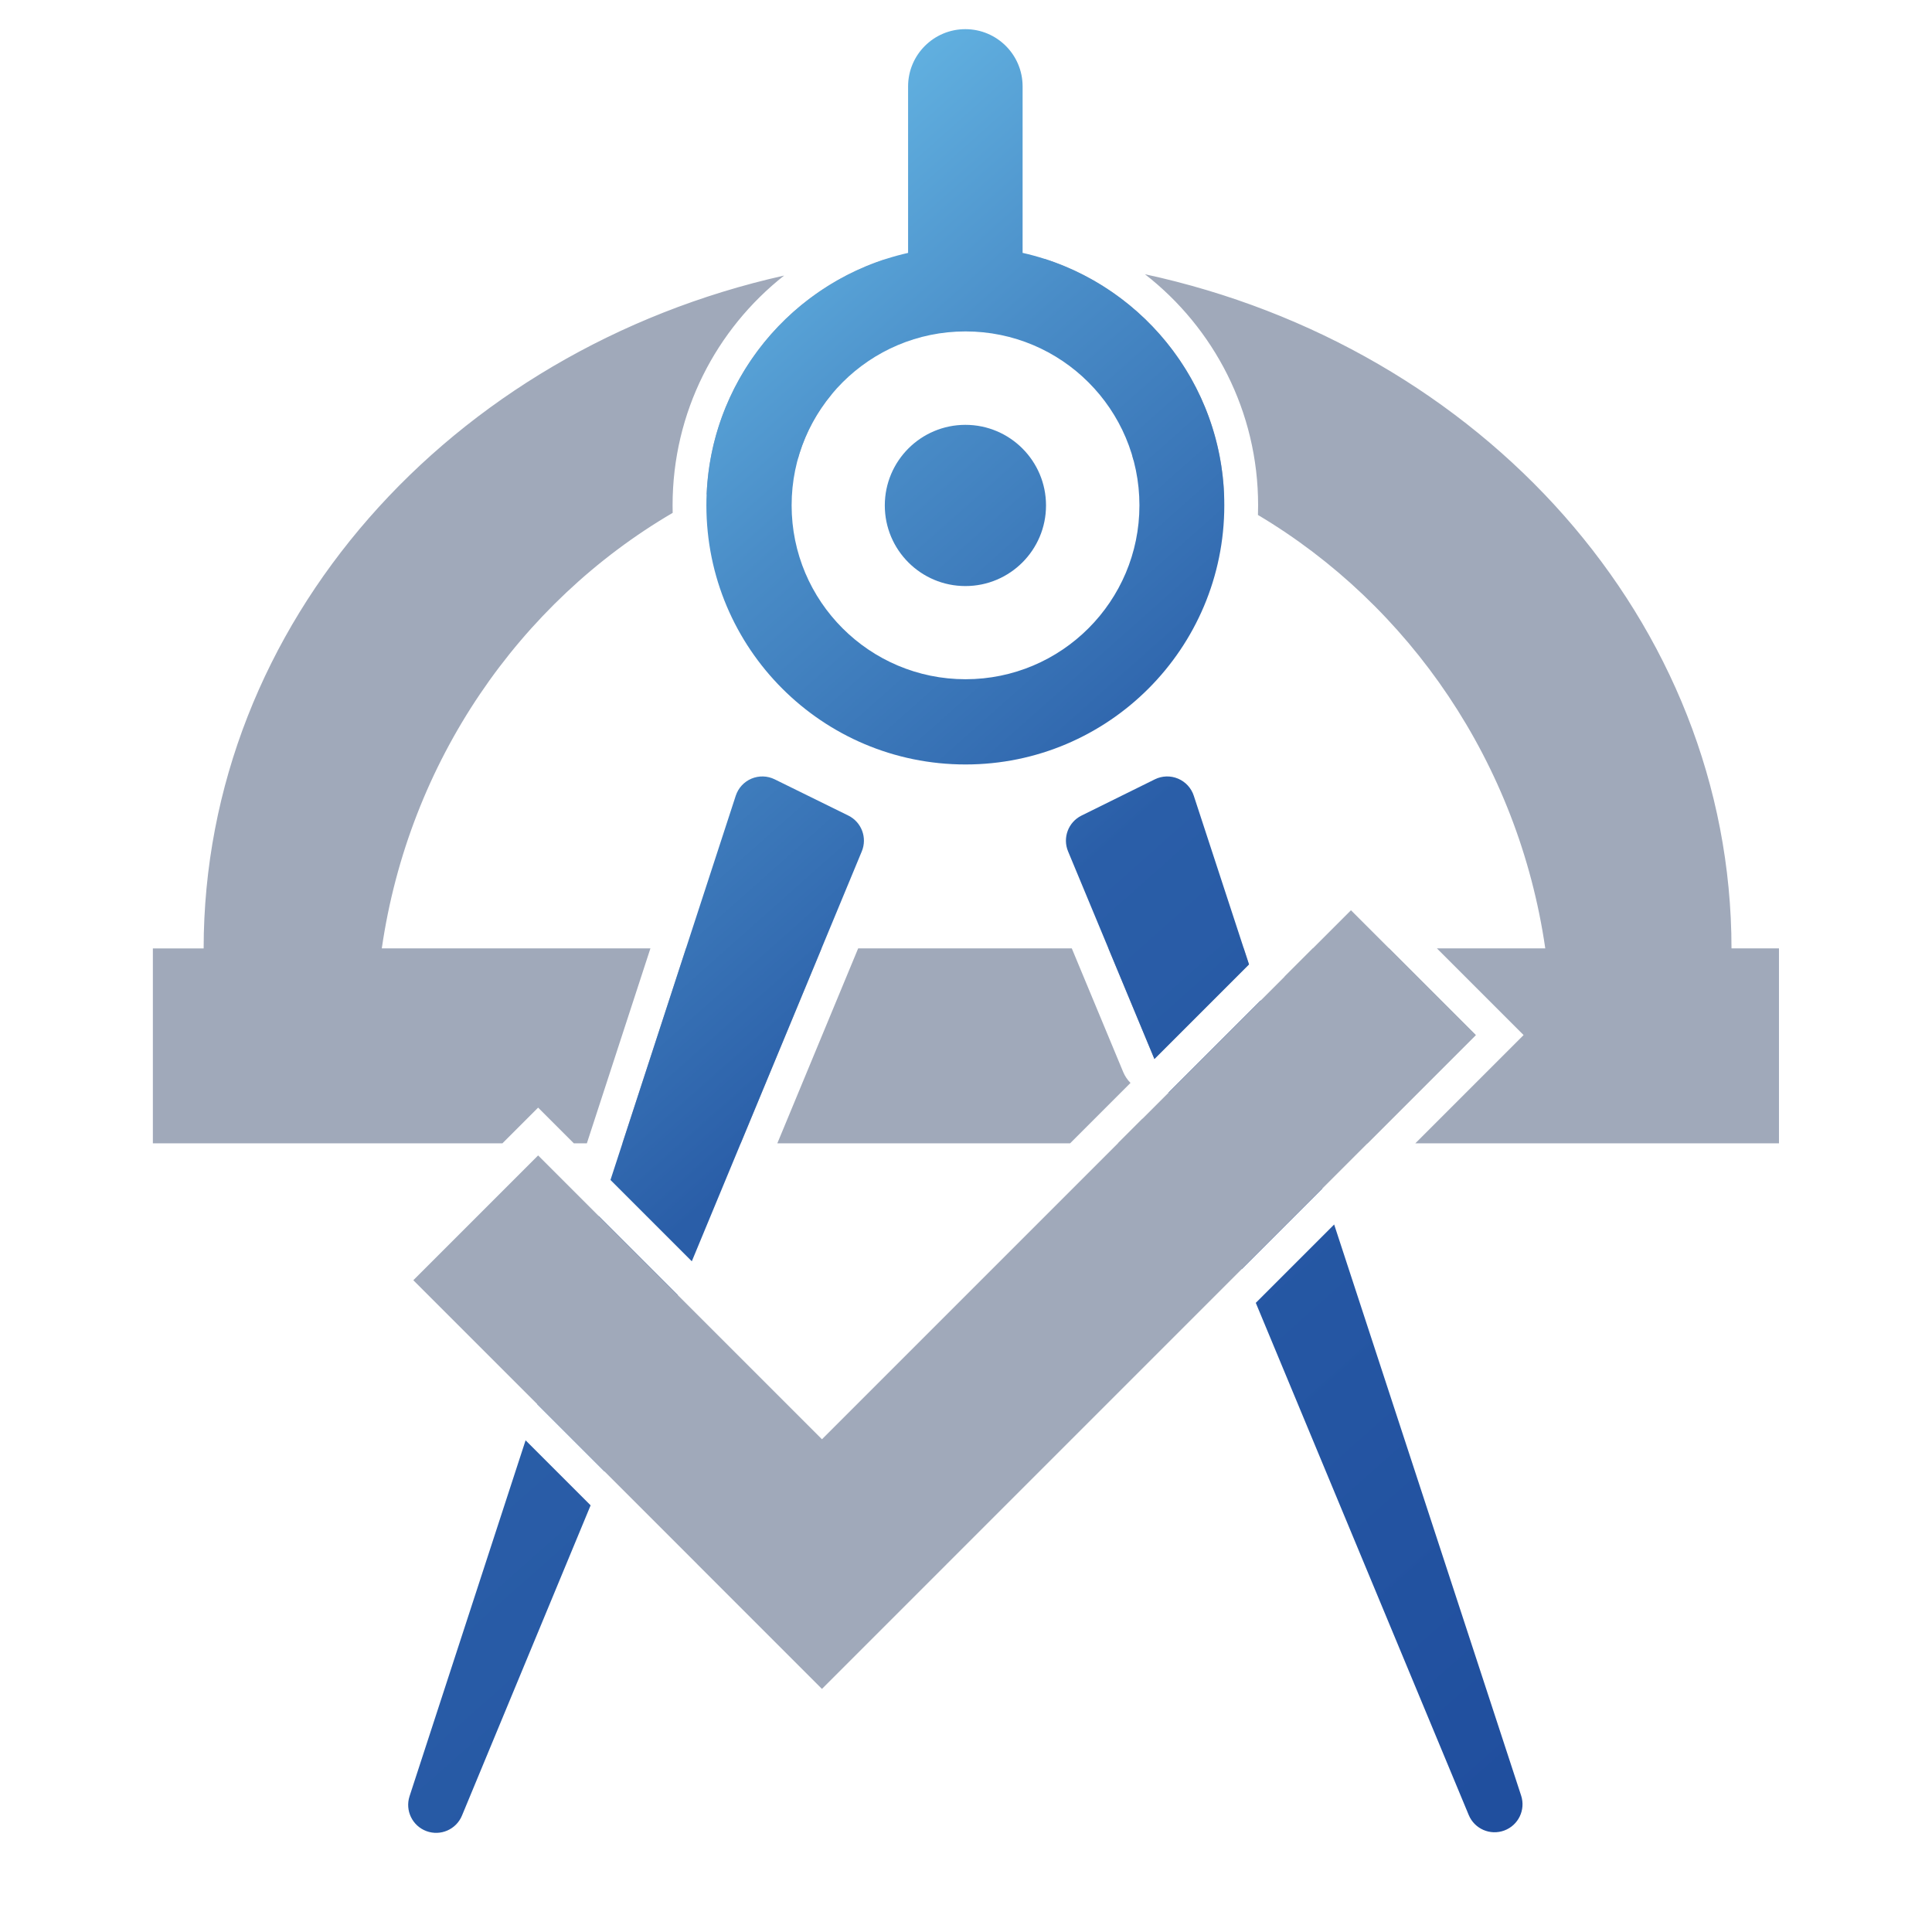
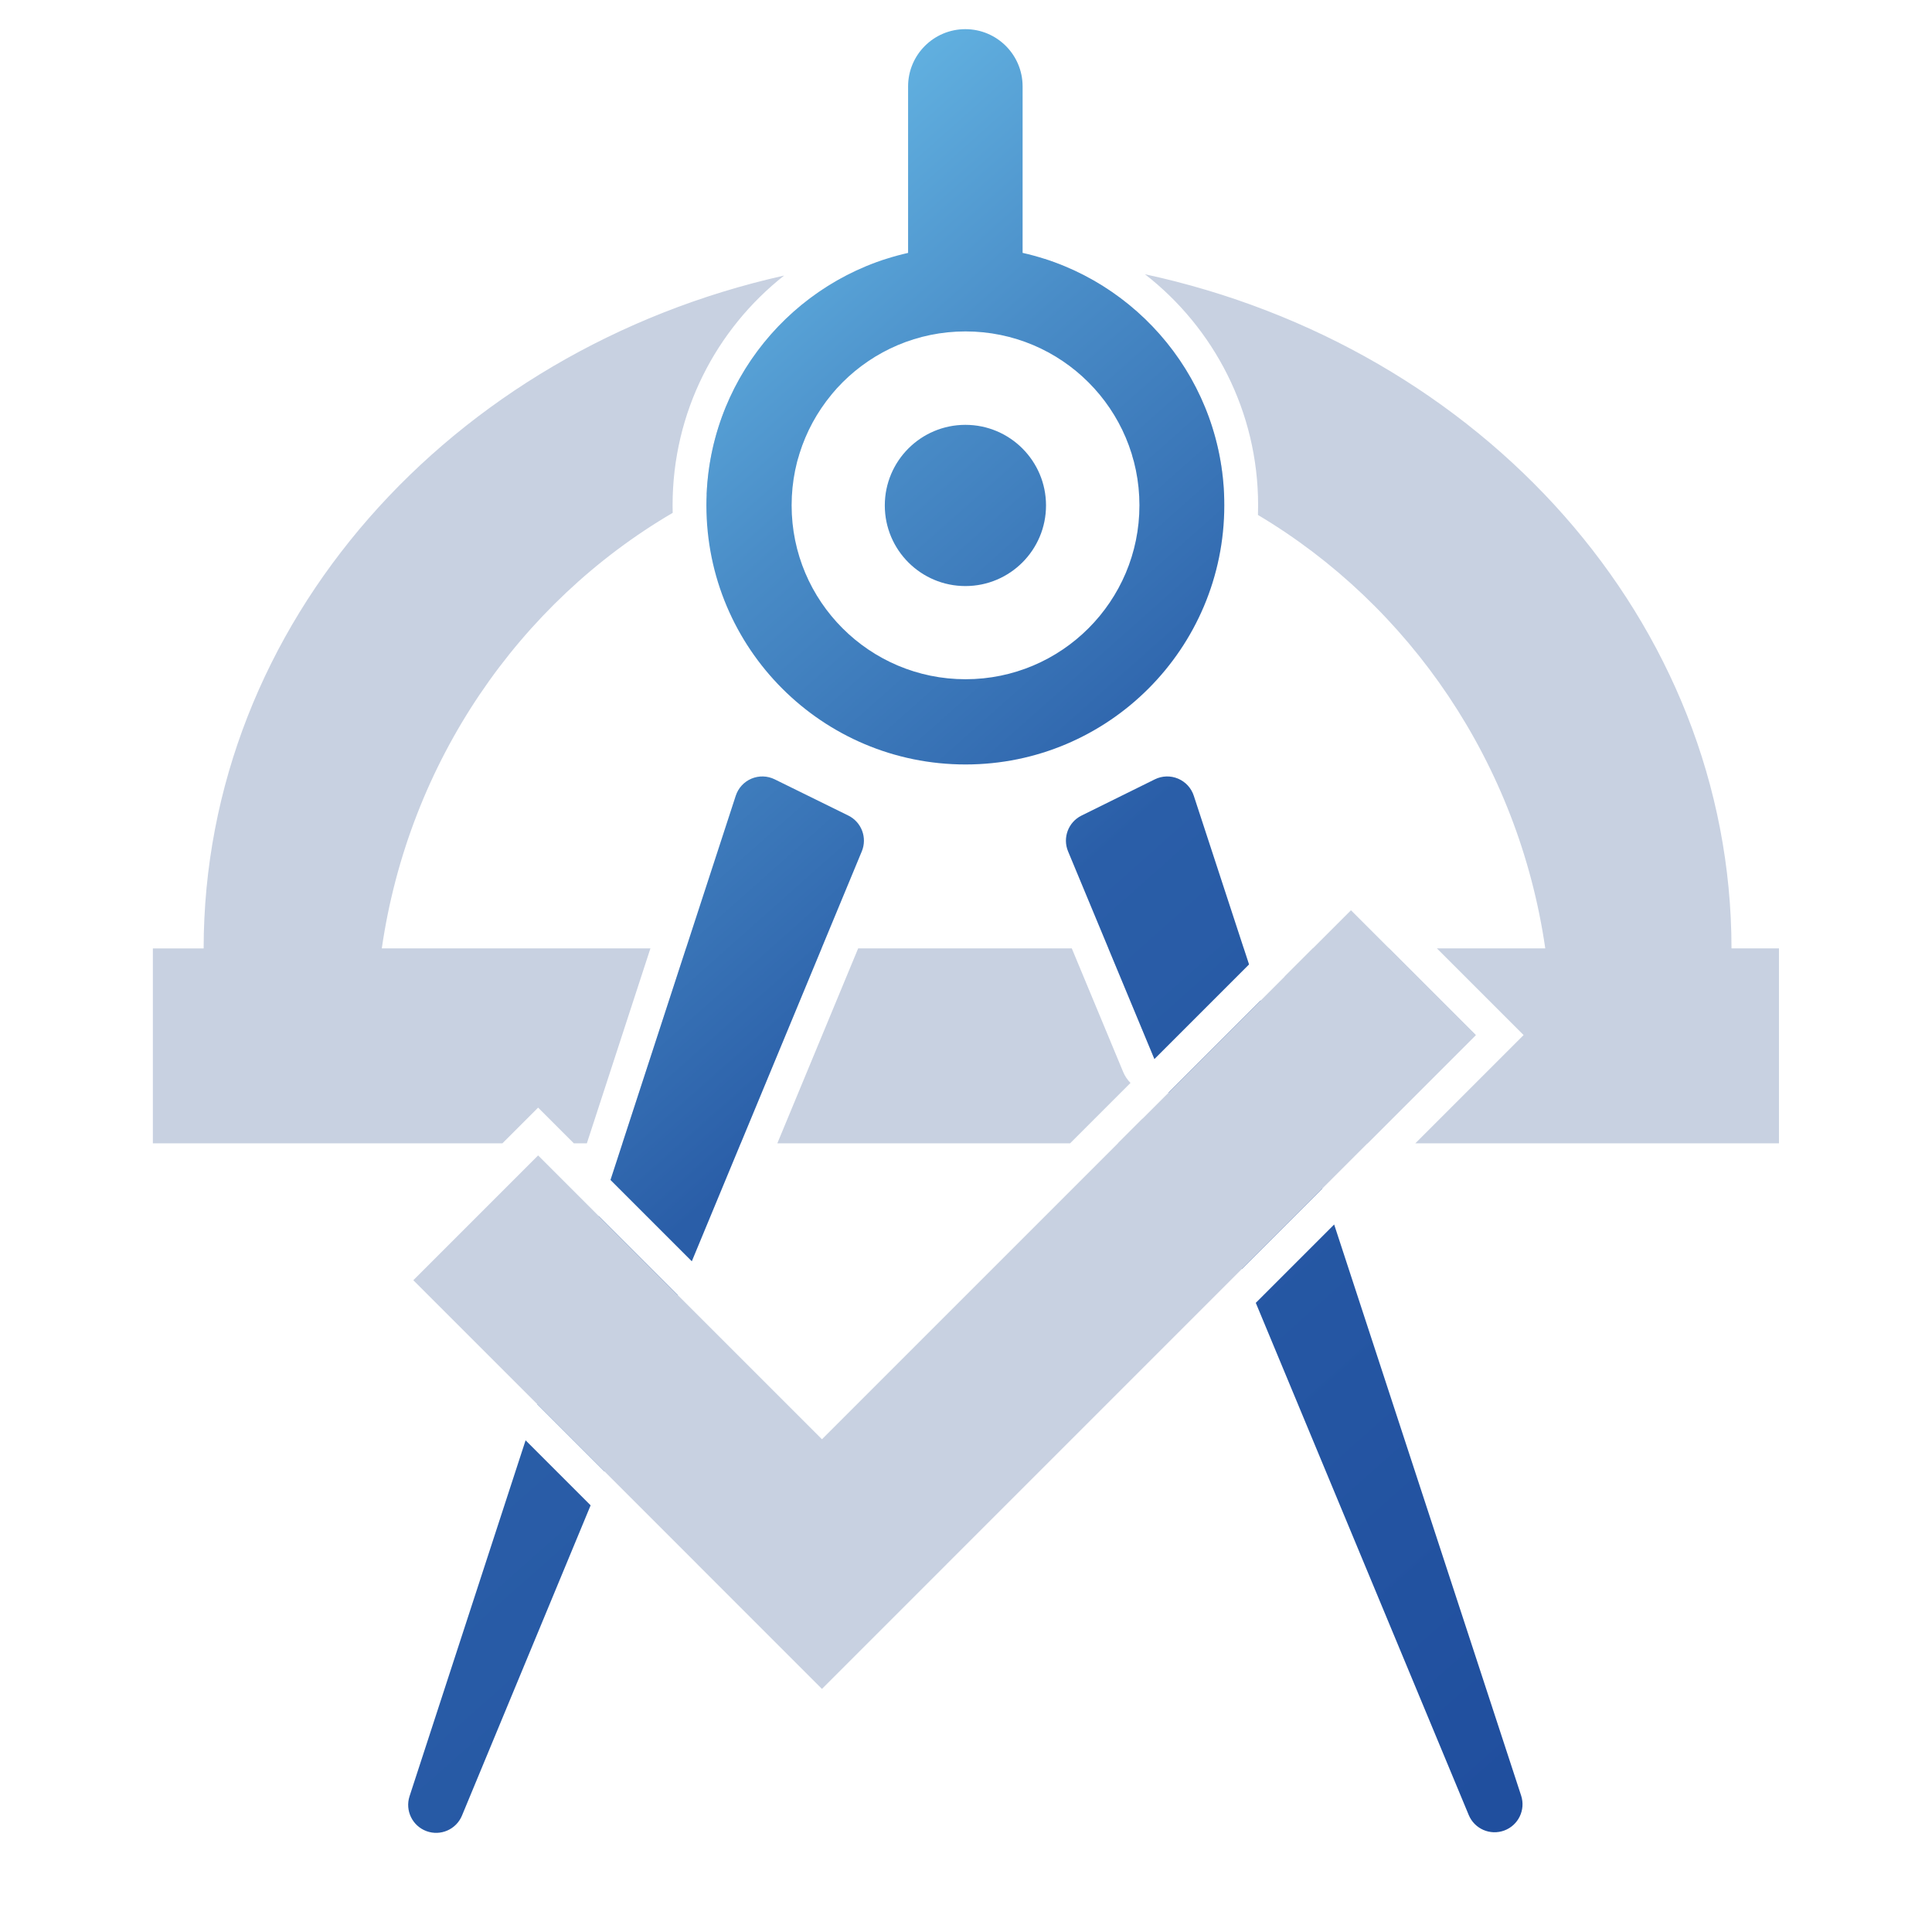
<svg xmlns="http://www.w3.org/2000/svg" width="100%" height="100%" viewBox="0 0 8334 8334" version="1.1" xml:space="preserve" style="fill-rule:evenodd;clip-rule:evenodd;stroke-linejoin:round;stroke-miterlimit:2;">
  <g id="Layer-1">
    <g id="Muted-Edit-Tools">
-       <path id="Carto" d="M2531.53,4931.89l-56.275,0l-153.978,-153.978l-153.973,153.978l-1507.87,0l0,-840.787l219.018,-0c1.119,-1403.5 1066.96,-2580.84 2503.94,-2902.4c-293.102,231.217 -481.088,589.347 -481.088,991.098c0,10.869 0.137,21.707 0.41,32.511c-662.247,387.781 -1138,1073.09 -1254.8,1878.79l1158.74,-0l-274.12,840.787Zm2407.38,-3748.96c1450.24,313.013 2529.09,1496.13 2530.22,2908.17l204.771,-0l0,840.787l-1568.66,0l466.979,-466.979l-373.808,-373.808l467.397,-0c-115.899,-799.439 -585.186,-1480.36 -1239.41,-1869.7c0.446,-13.812 0.671,-27.679 0.671,-41.599c-0,-405.135 -191.158,-765.902 -488.163,-996.873Zm-1237.13,2908.17l921.606,-0l221.658,533.11c7.437,17.885 18.229,33.824 31.537,47.131l-260.548,260.546l-1262.89,0l348.634,-840.787Zm1840.01,121.277l121.278,-121.277l329.105,-0l373.808,373.808l-466.979,466.979l-105.081,0l-216.657,-661.766c-7.245,-22.129 -19.53,-41.801 -35.474,-57.744Zm-568.818,719.51l-150.699,0l106.442,-106.441l44.257,106.441Zm67.298,-217.994l398.399,-398.397l201.802,616.391l-509.563,0l-90.638,-217.994Zm347.532,-553.768l-408.1,408.096l-198.379,-477.121l583.881,-0l22.598,69.025Zm-2428.76,-69.025l584.868,-0l-348.635,840.787l-510.354,0l274.121,-840.787Zm1548.22,-2974.09c437.248,140.727 756.922,544.127 773.32,1024.03c-125.098,-63.619 -256.036,-116.952 -391.765,-158.923c-1.18,-4.329 -2.398,-8.642 -3.653,-12.94c22.344,-51.015 34.447,-105.585 34.447,-162.293c0,-283.117 -301.685,-512.973 -673.278,-512.973c-324.014,-0 -594.877,174.764 -658.927,407.215c-66.019,79.565 -115.915,172.988 -144.67,275.252c-136.675,41.071 -268.572,93.64 -394.631,156.618c19.559,-473.506 334.478,-871.235 766.046,-1013.5c118.119,-11.638 238.111,-17.61 359.64,-17.61c112.565,-0 223.811,5.123 333.471,15.127Z" style="fill:#a0a9ba;" />
+       <path id="Carto" d="M2531.53,4931.89l-56.275,0l-153.978,-153.978l-153.973,153.978l-1507.87,0l0,-840.787l219.018,-0c1.119,-1403.5 1066.96,-2580.84 2503.94,-2902.4c-293.102,231.217 -481.088,589.347 -481.088,991.098c0,10.869 0.137,21.707 0.41,32.511c-662.247,387.781 -1138,1073.09 -1254.8,1878.79l1158.74,-0l-274.12,840.787Zm2407.38,-3748.96c1450.24,313.013 2529.09,1496.13 2530.22,2908.17l204.771,-0l0,840.787l-1568.66,0l466.979,-466.979l-373.808,-373.808l467.397,-0c-115.899,-799.439 -585.186,-1480.36 -1239.41,-1869.7c0.446,-13.812 0.671,-27.679 0.671,-41.599c-0,-405.135 -191.158,-765.902 -488.163,-996.873Zm-1237.13,2908.17l921.606,-0l221.658,533.11c7.437,17.885 18.229,33.824 31.537,47.131l-260.548,260.546l-1262.89,0l348.634,-840.787Zm1840.01,121.277l121.278,-121.277l329.105,-0l373.808,373.808l-466.979,466.979l-105.081,0l-216.657,-661.766c-7.245,-22.129 -19.53,-41.801 -35.474,-57.744Zm-568.818,719.51l-150.699,0l106.442,-106.441l44.257,106.441Zm67.298,-217.994l398.399,-398.397l201.802,616.391l-509.563,0l-90.638,-217.994Zm347.532,-553.768l-408.1,408.096l-198.379,-477.121l583.881,-0l22.598,69.025Zm-2428.76,-69.025l584.868,-0l-348.635,840.787l-510.354,0l274.121,-840.787Zm1548.22,-2974.09c437.248,140.727 756.922,544.127 773.32,1024.03c-125.098,-63.619 -256.036,-116.952 -391.765,-158.923c-1.18,-4.329 -2.398,-8.642 -3.653,-12.94c22.344,-51.015 34.447,-105.585 34.447,-162.293c0,-283.117 -301.685,-512.973 -673.278,-512.973c-324.014,-0 -594.877,174.764 -658.927,407.215c-66.019,79.565 -115.915,172.988 -144.67,275.252c-136.675,41.071 -268.572,93.64 -394.631,156.618c19.559,-473.506 334.478,-871.235 766.046,-1013.5c118.119,-11.638 238.111,-17.61 359.64,-17.61c112.565,-0 223.811,5.123 333.471,15.127Z" style="fill:#c8d1e1;" />
      <g id="Highlighted">
        <path id="Edit-Tools-" d="M2633.37,5090.01l540.376,-1657.45c10.84,-33.248 35.575,-60.154 67.796,-73.746c32.221,-13.591 68.754,-12.53 100.131,2.91l317.666,156.312c57.074,28.084 82.528,95.663 58.164,154.422l-733.276,1768.41l-350.857,-350.857Zm2346.33,-521.78l-372.404,-895.667c-24.406,-58.7 0.938,-126.267 57.929,-154.435l316.254,-156.312c31.36,-15.5 67.904,-16.621 100.155,-3.074c32.252,13.547 57.033,40.429 67.917,73.674l238.249,727.718l-408.1,408.096Zm775.401,713.804l806.548,2463.55c20.16,61.577 -11.931,128.08 -72.679,150.614c-60.748,22.534 -128.446,-6.952 -153.321,-66.779l-918.603,-2209.33l338.055,-338.056Zm-3207.38,1211.53l-554.951,1338.35c-24.816,59.845 -92.475,89.398 -153.242,66.932c-60.766,-22.465 -92.931,-88.923 -72.849,-150.518l500.54,-1535.27l280.502,280.498Zm376.053,-906.912l-315.602,761.125l-290.246,-290.242l264.734,-811.997l341.114,341.114Zm2514.89,-1271.15l265.567,811.157l-347.756,347.756l-316.21,-760.516l398.399,-398.397Zm-1027.5,-3224.7c497.94,112.053 870.068,557.368 870.068,1089.01c0,617.589 -500.026,1117.83 -1116.26,1117.83c-617.735,-0 -1117.84,-500.216 -1117.84,-1117.83c-0,-531.274 371.666,-976.318 870.059,-1088.86l0,-718.142c0,-136.406 110.582,-246.987 246.988,-246.987c136.406,-0 246.988,110.581 246.988,246.987l-0,717.99Zm-246.193,1839.18c414.238,0 750.168,-336.083 750.168,-750.167c-0,-414.238 -335.93,-750.168 -750.168,-750.168c-414.238,-0 -750.167,335.93 -750.167,750.168c-0,414.084 335.929,750.167 750.167,750.167Zm347.195,-749.638c-0,192.038 -155.673,347.711 -347.711,347.711c-192.037,0 -347.722,-155.673 -347.722,-347.711c-0,-192.037 155.685,-347.71 347.722,-347.71c192.038,-0 347.711,155.673 347.711,347.71Z" style="fill:url(#_Linear1);" />
      </g>
-       <path d="M6365.98,4464.91l-538.36,-538.36l-2281.98,2281.96l-1224.36,-1224.36l-538.36,538.379l1224.36,1224.34l-0.094,0.094l538.36,538.379l0.094,-0.094l0.095,0.094l538.36,-538.379l-0.095,-0.076l2281.98,-2281.98Z" style="fill:#a0a9ba;fill-rule:nonzero;" />
+       <path d="M6365.98,4464.91l-538.36,-538.36l-2281.98,2281.96l-1224.36,-1224.36l-538.36,538.379l1224.36,1224.34l-0.094,0.094l538.36,538.379l0.094,-0.094l0.095,0.094l538.36,-538.379l-0.095,-0.076l2281.98,-2281.98Z" style="fill:#c8d1e1;fill-rule:nonzero;" />
    </g>
  </g>
  <defs>
    <linearGradient id="_Linear1" x1="0" y1="0" x2="1" y2="0" gradientUnits="userSpaceOnUse" gradientTransform="matrix(-6100.63,-6600.33,6600.33,-6100.63,8160.94,7978.45)">
      <stop offset="0" style="stop-color:#1d4a9b;stop-opacity:1" />
      <stop offset="0.61" style="stop-color:#2a5ea8;stop-opacity:1" />
      <stop offset="0.82" style="stop-color:#498cc7;stop-opacity:1" />
      <stop offset="1" style="stop-color:#69bce8;stop-opacity:1" />
    </linearGradient>
  </defs>
</svg>
